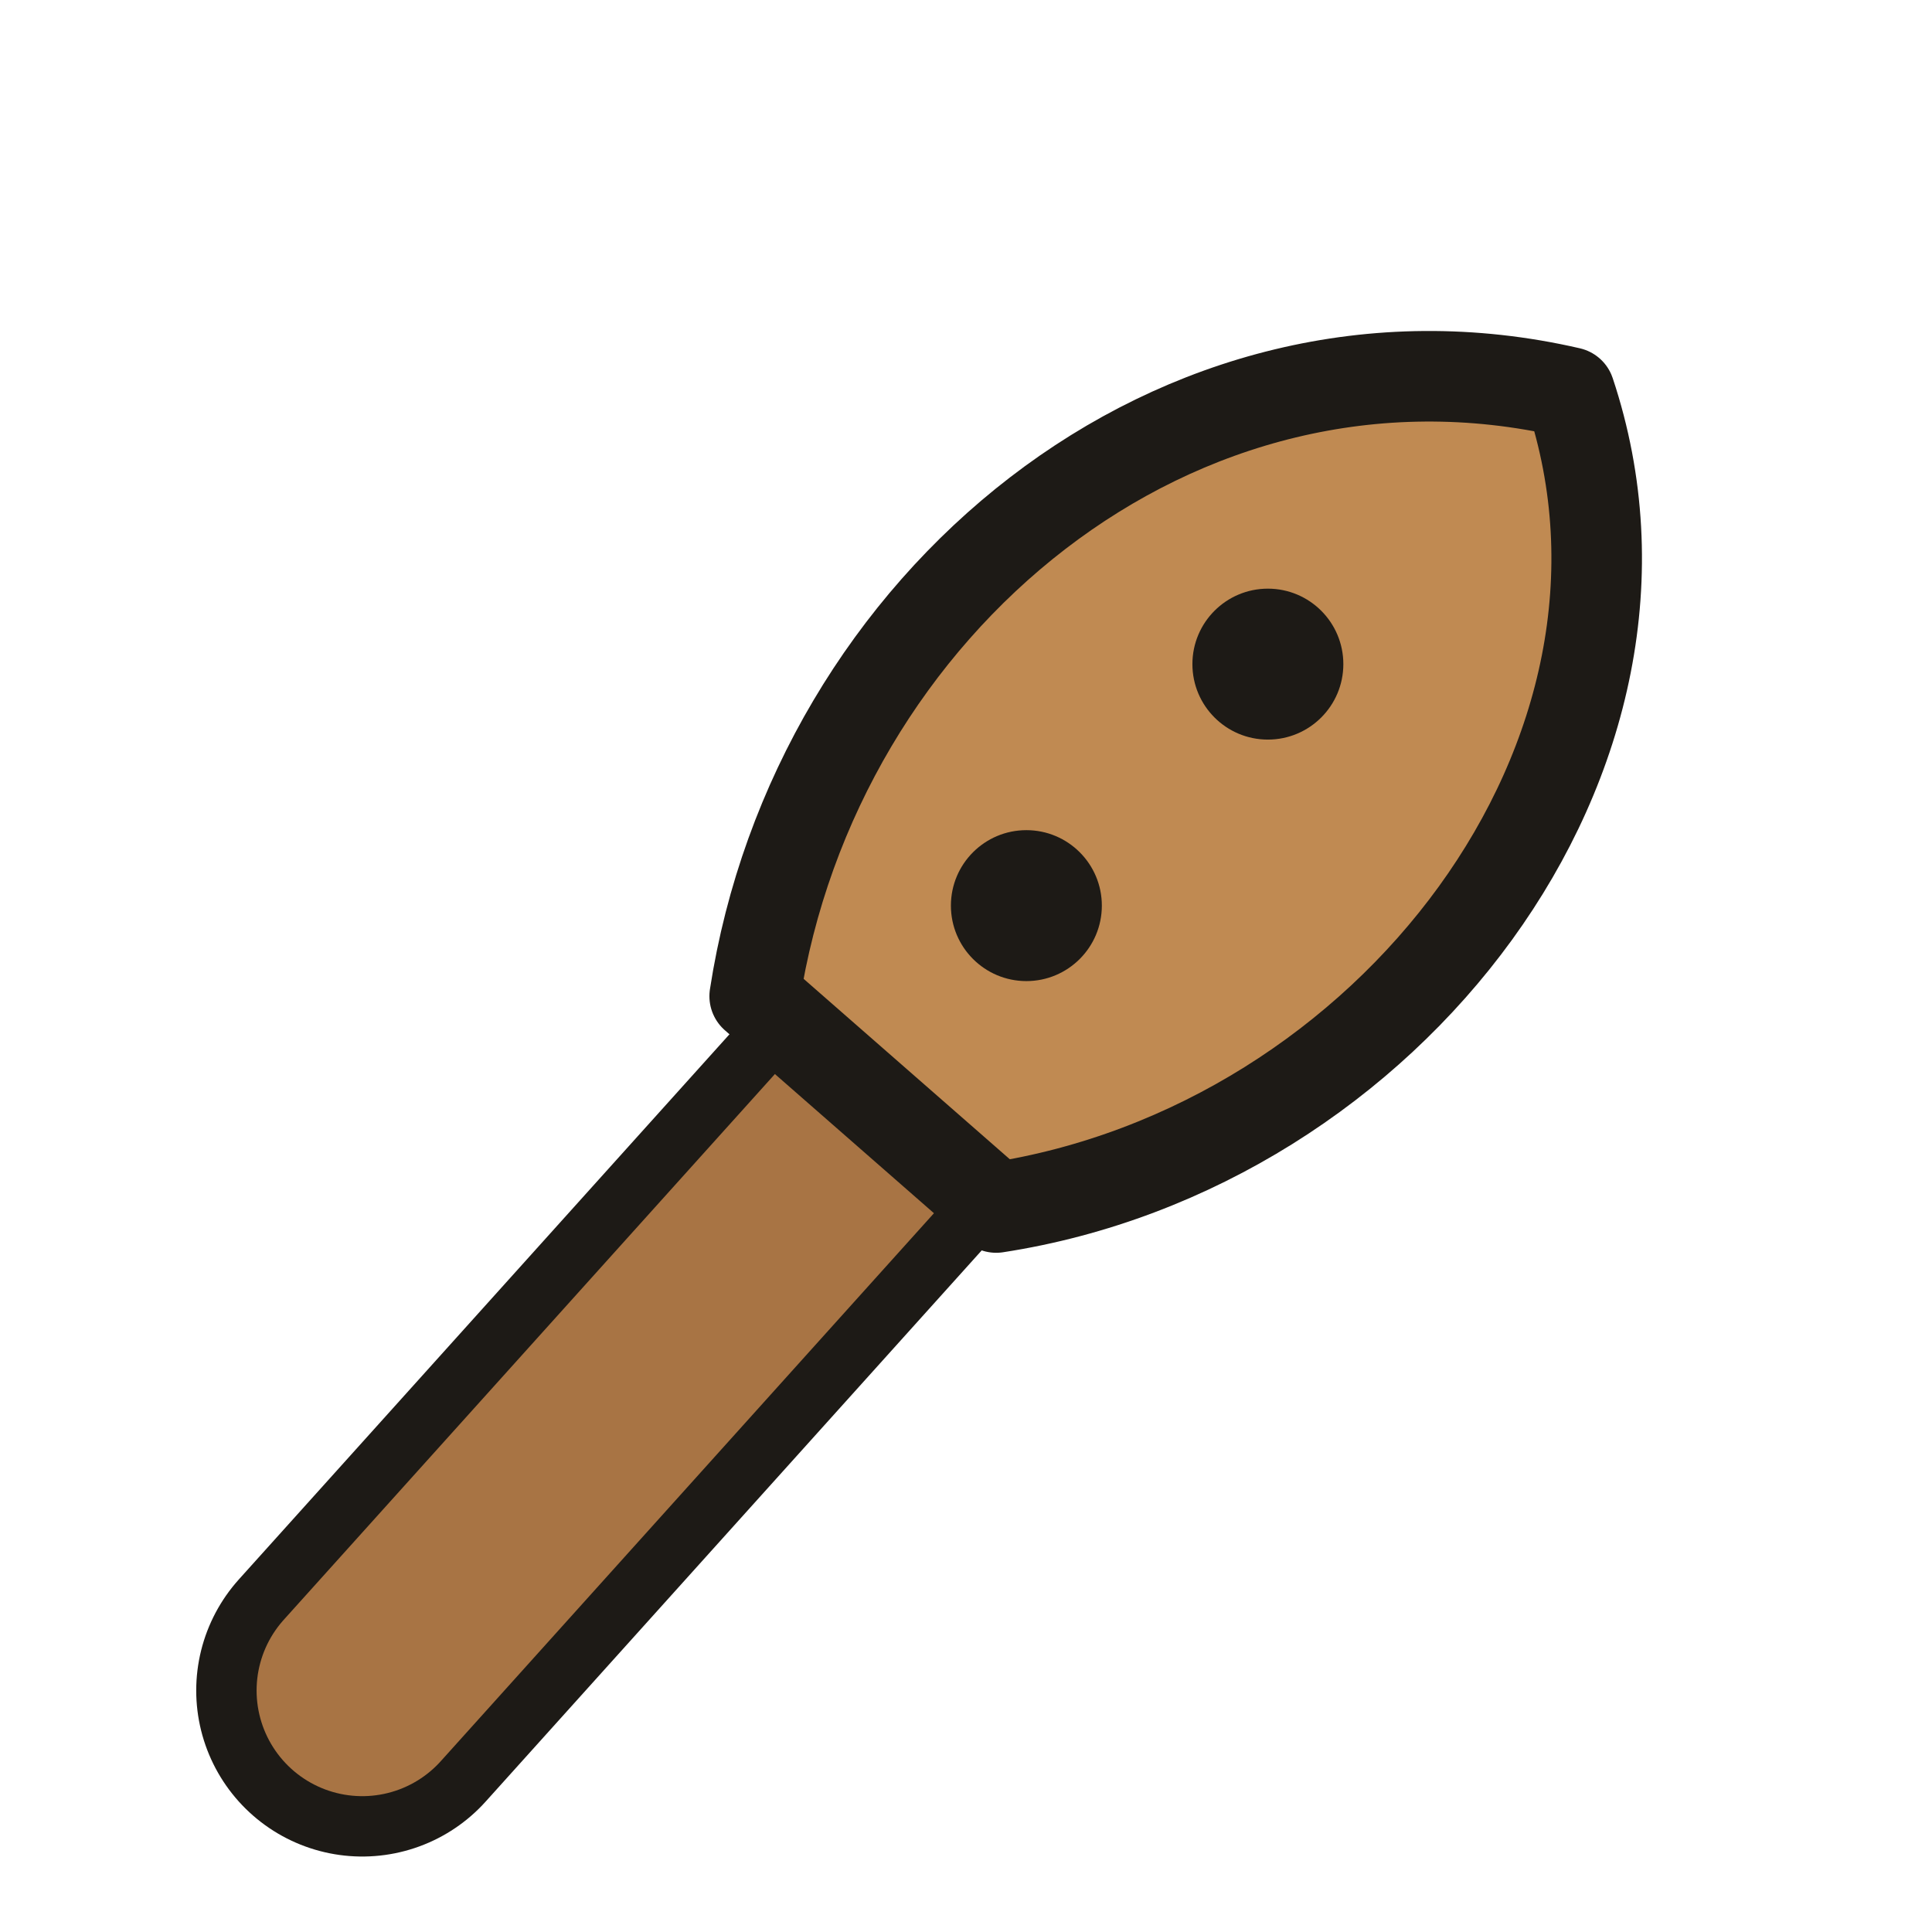
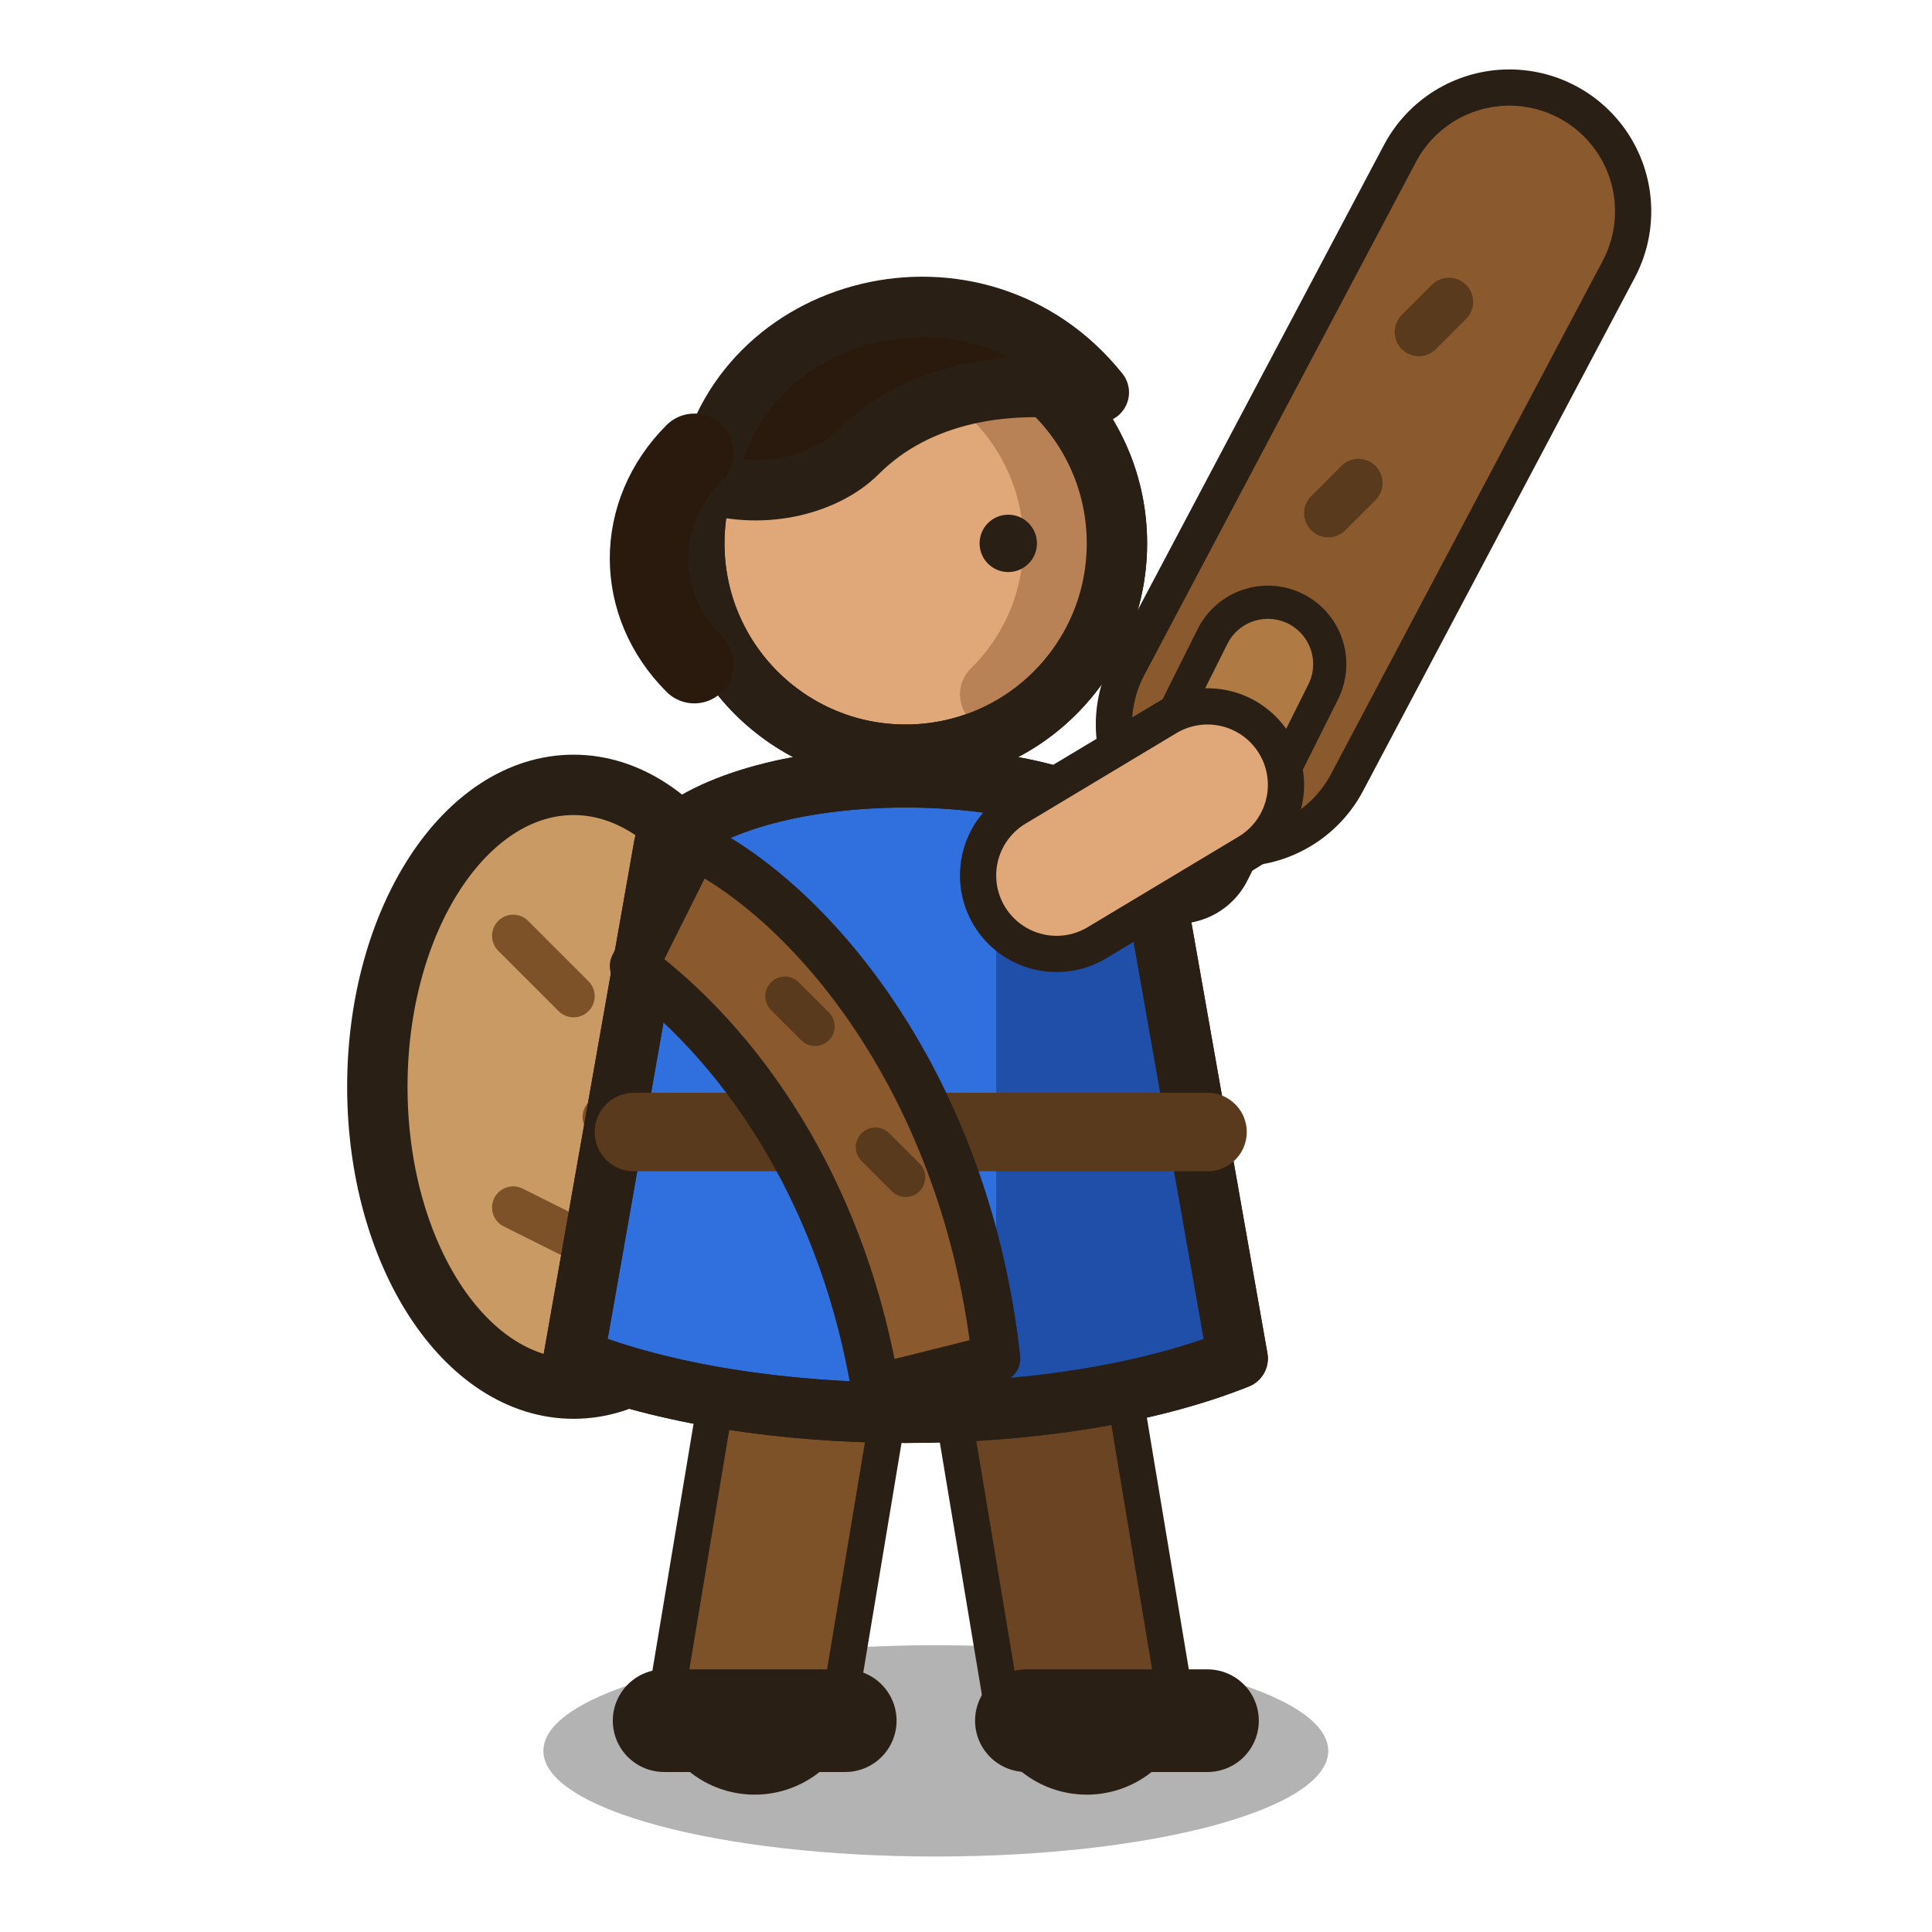
<svg xmlns="http://www.w3.org/2000/svg" width="64" height="64" viewBox="0 0 64 64">
-   <g stroke="#1d1a16" stroke-width="3" stroke-linejoin="round" stroke-linecap="round">
-     <path d="M12 56L30 36" stroke-width="11" />
-     <path d="M12 56L30 36" stroke="#a87444" stroke-width="7" />
-     <path d="M25 33c2-13 14-23 27-20 4 12-6 25-19 27z" fill="#c08a52" />
-     <circle cx="42" cy="22" r="2.5" fill="#1d1a16" stroke="none" />
-     <circle cx="34" cy="30" r="2.5" fill="#1d1a16" stroke="none" />
+   <g stroke="#2a1f14" stroke-width="2" stroke-linejoin="round" stroke-linecap="round">
+     <ellipse cx="31" cy="58" rx="13" ry="3.5" fill="#000" opacity=".3" stroke="none" />
+     <ellipse cx="19" cy="36" rx="6.5" ry="10" fill="#c99a63" />
+     <path d="M17 31l2 2M20 37l2 1M17 40l2 1" stroke="#7d5229" stroke-width="1.4" />
+     <path d="M27 44l-2 12" fill="none" stroke="#2a1f14" stroke-width="6.9" />
+     <path d="M27 44l-2 12" fill="none" stroke="#7d5229" stroke-width="4.5" />
+     <path d="M34 44l2 12" fill="none" stroke="#2a1f14" stroke-width="6.9" />
+     <path d="M34 44l2 12" fill="none" stroke="#6b4423" stroke-width="4.5" />
+     <path d="M22 57h6M34 57h6" stroke="#2a1f14" stroke-width="3.4" />
+     <path d="M22 28c3-3 13-3 16 0l3 17c-6 2.4-16 2.4-22 0z" fill="#2f6fde" />
+     <path d="M33 26.4c2 .3 3.8.8 5 1.6l3 17c-2 .8-5 1.3-8 1.5z" fill="#1f4fa8" stroke="none" />
+     <path d="M22 28c3-3 13-3 16 0l3 17c-6 2.4-16 2.4-22 0z" fill="none" />
+     <path d="M21 37.5h19" stroke="#5a3a1c" stroke-width="2.6" />
+     <path d="M23 28c4 2 9 8 10 17l-4 1c-1-6-4-11-8-14z" fill="#8a5a2e" stroke-width="1.6" />
+     <path d="M26 33l1 1M29 38l1 1" stroke="#5a3a1c" stroke-width="1.3" />
+     <circle cx="30" cy="18" r="7" fill="#e0a878" />
+     <path d="M33 13a7 7 0 0 1 0 10" fill="none" stroke="#b98256" stroke-width="2.4" />
+     <circle cx="30" cy="18" r="7" fill="none" />
+     <path d="M23.4 16c1-6 9-8 13-3-3-.5-6 0-8 2-1 1-3 1.6-5 1z" fill="#2a1a0e" />
+     <circle cx="33.4" cy="18" r=".95" fill="#2a1f14" stroke="none" />
+     <path d="M23 15c-2 2-2 5 0 7" fill="none" stroke="#2a1a0e" stroke-width="2.6" />
+     <path d="M41 24l9-17" stroke="#2a1f14" stroke-width="9.4" />
+     <path d="M41 24l9-17" stroke="#8a5a2e" stroke-width="7" />
+     <path d="M44 17l1-1M47 11l1-1" stroke="#5a3a1c" stroke-width="1.6" />
+     <path d="M39 28l3-6" stroke="#2a1f14" stroke-width="5.2" />
+     <path d="M39 28l3-6" stroke="#b07a45" stroke-width="3" />
+     <path d="M35 29l5-3" fill="none" stroke="#2a1f14" stroke-width="6.4" />
+     <path d="M35 29l5-3" fill="none" stroke="#e0a878" stroke-width="4" />
  </g>
</svg>
